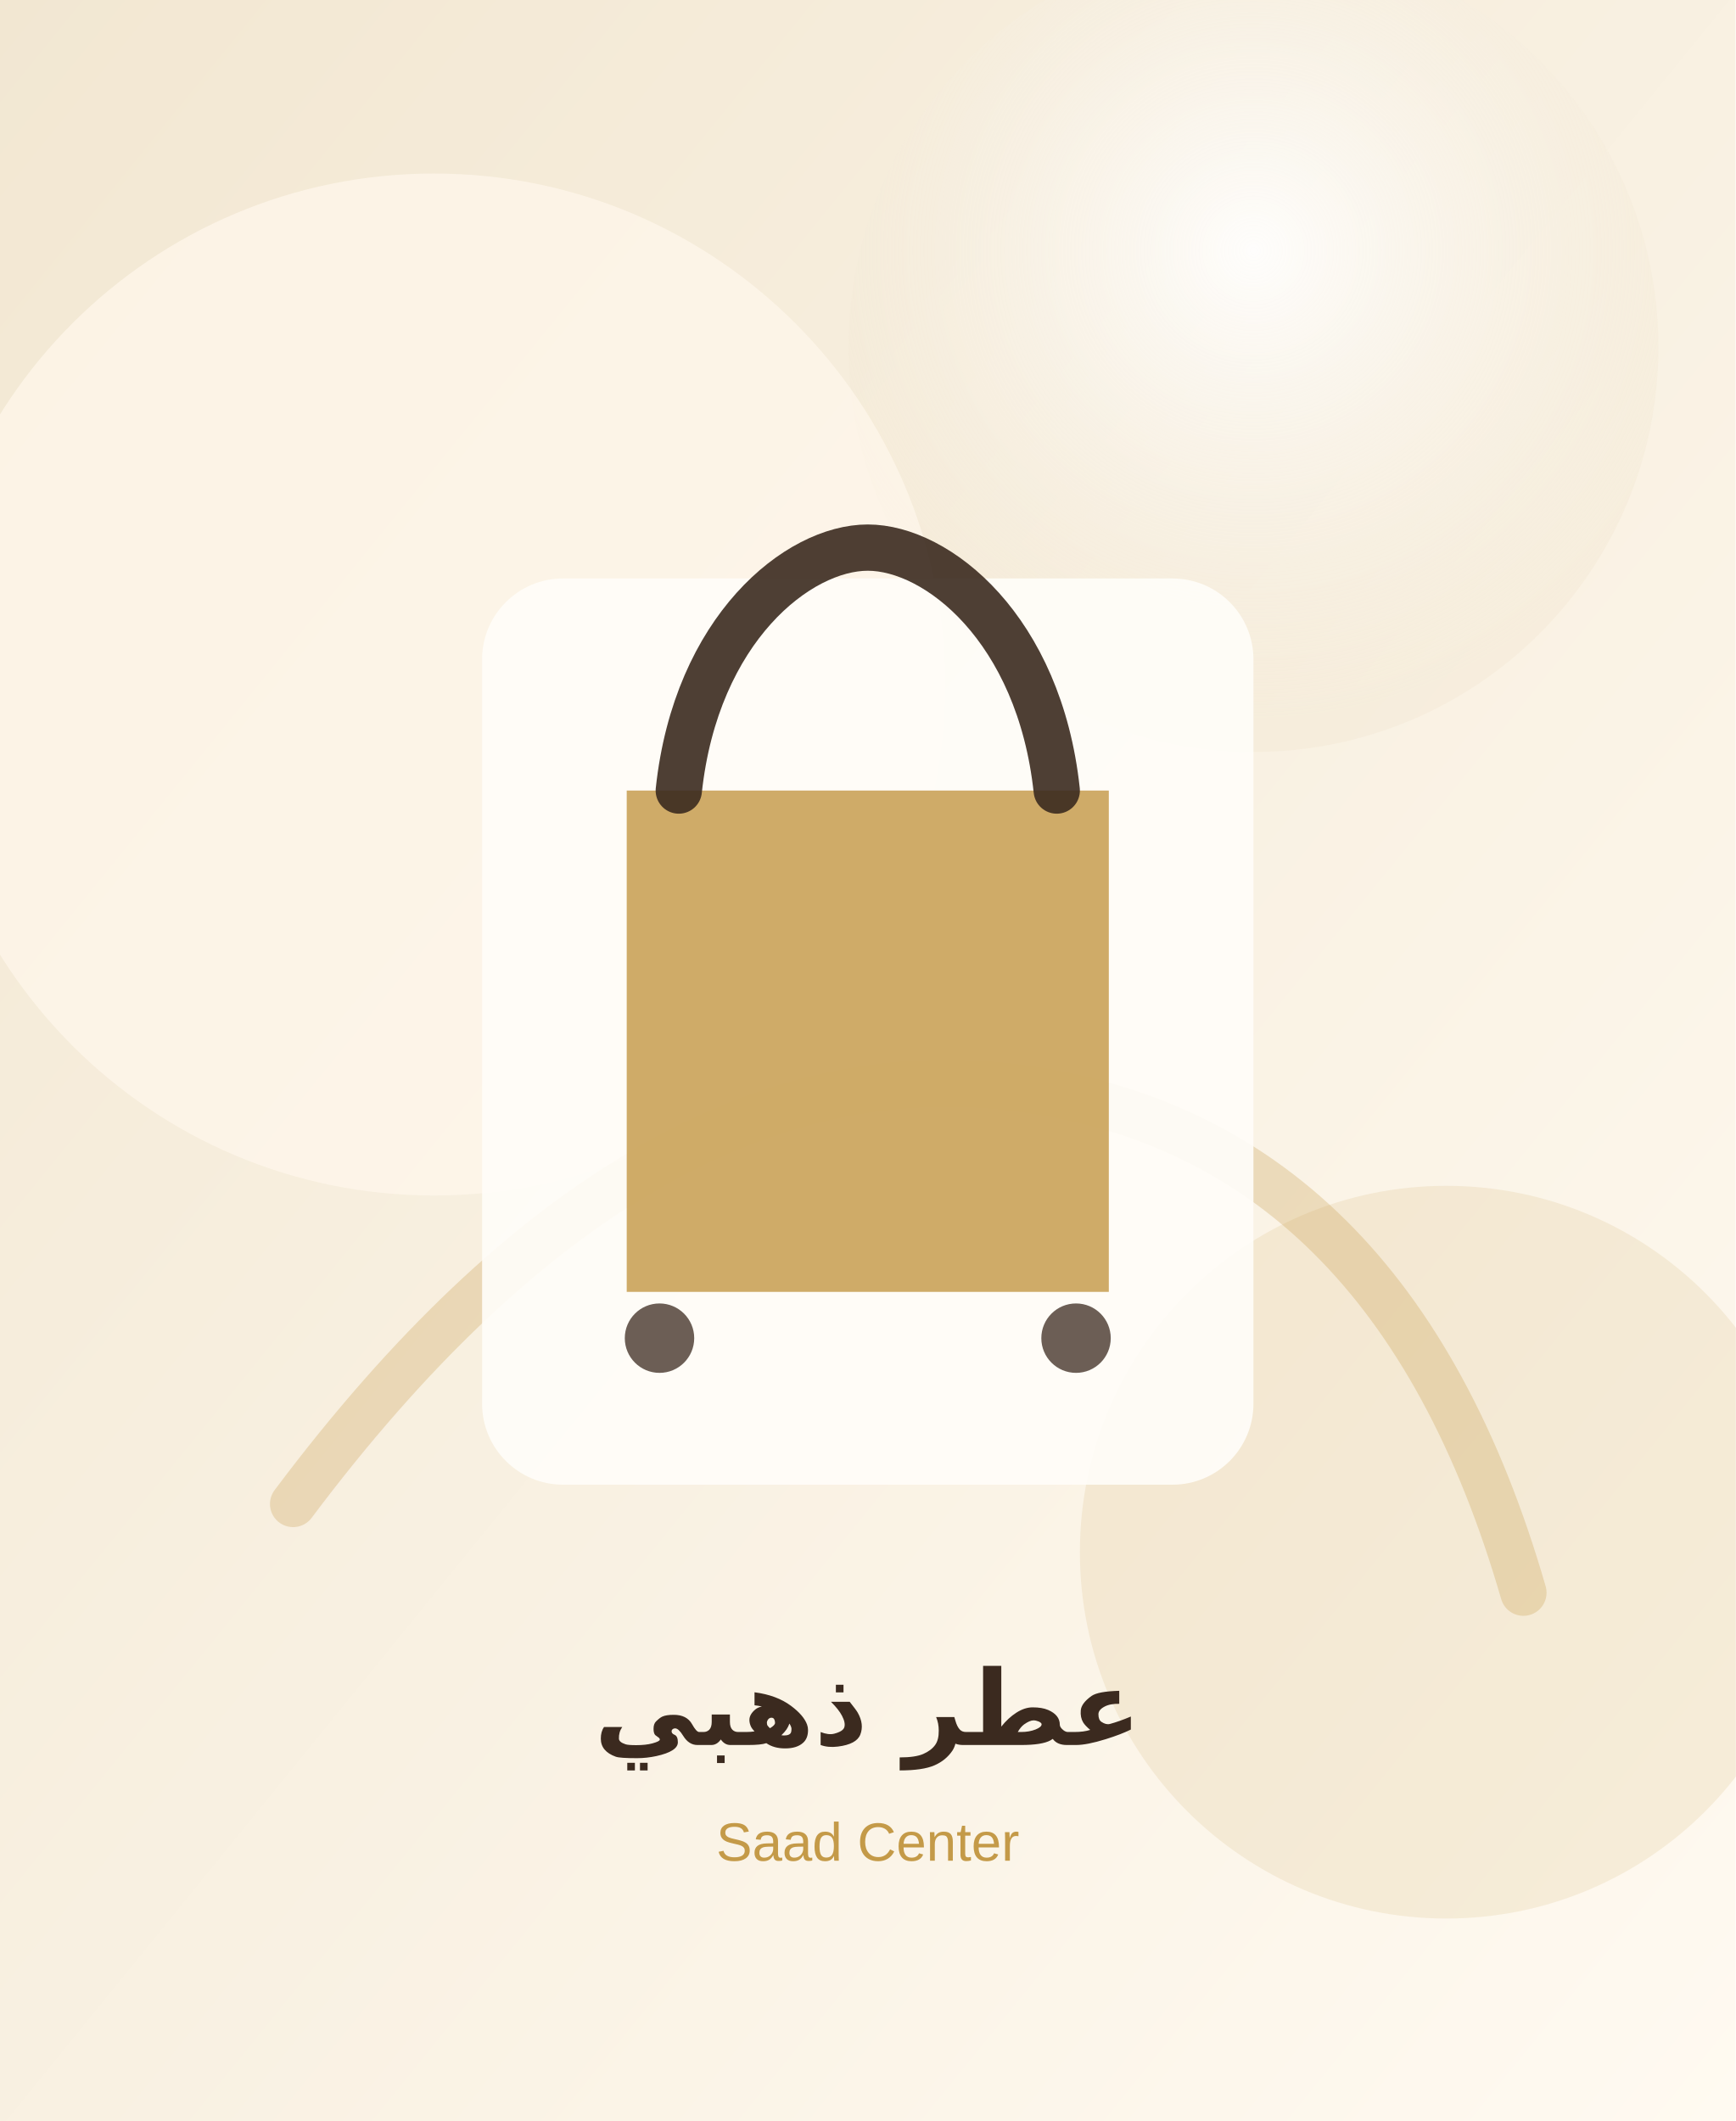
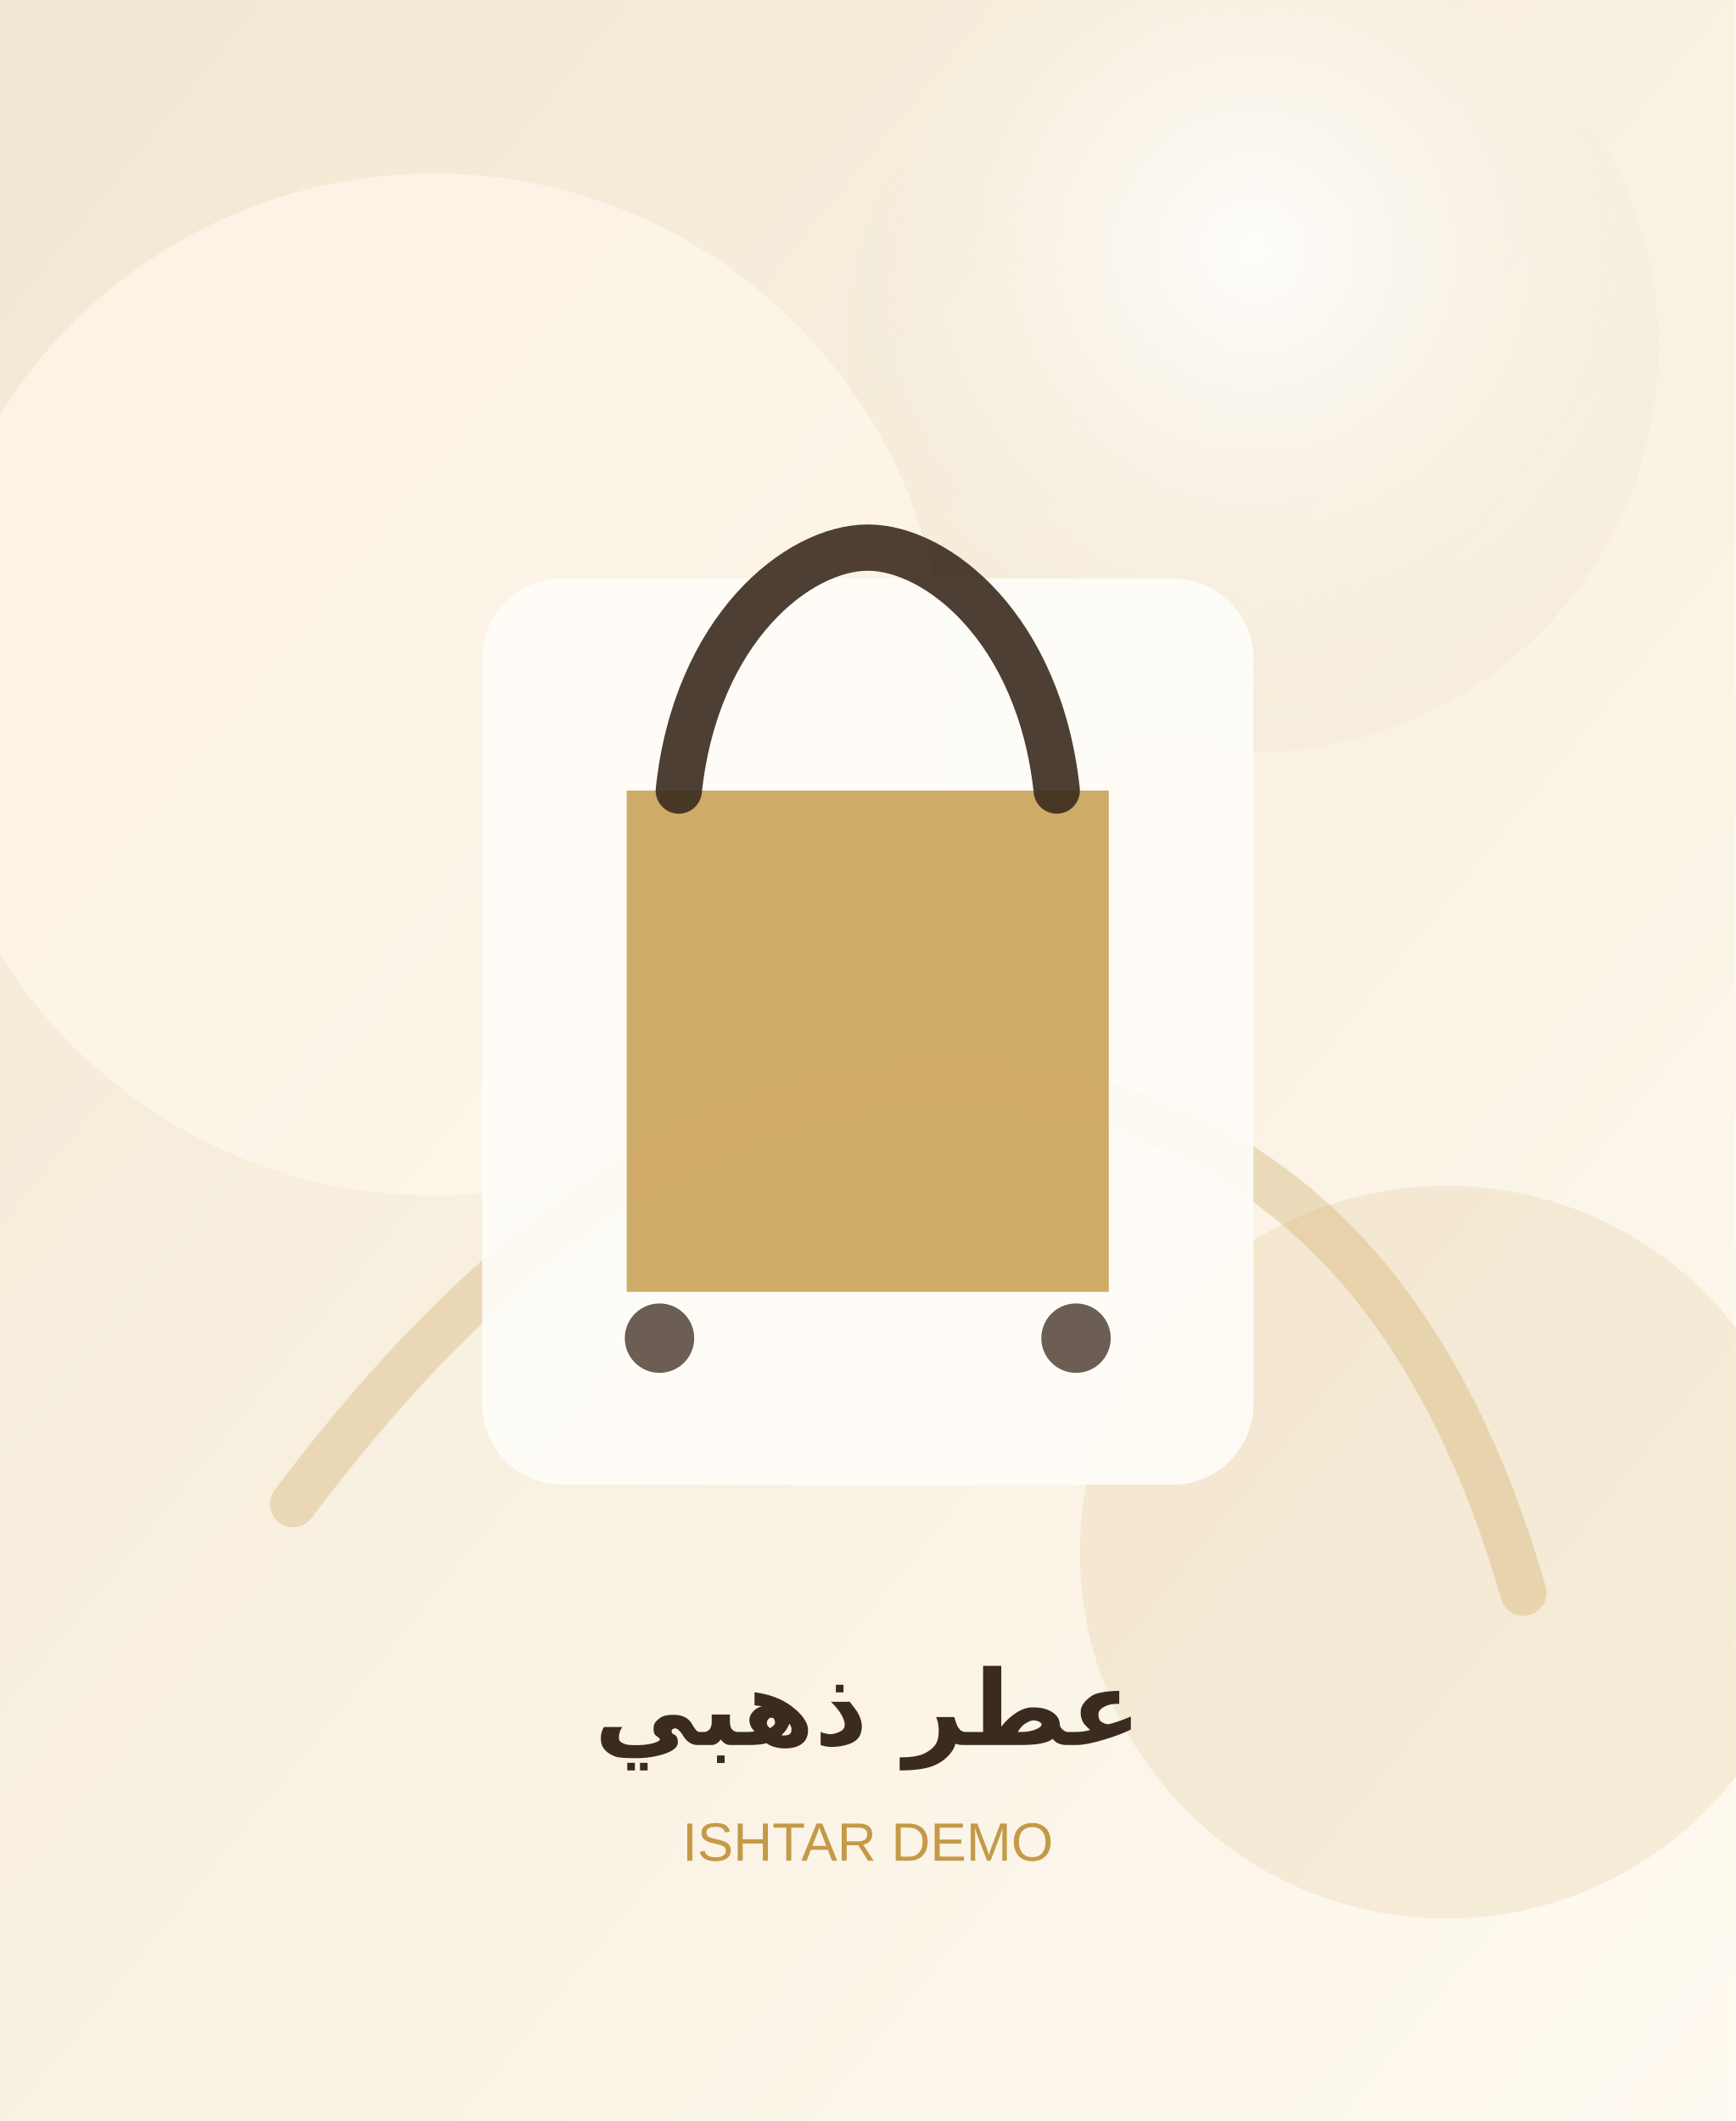
<svg xmlns="http://www.w3.org/2000/svg" width="900" height="1100" viewBox="0 0 900 1100" role="img" aria-label="عطر ذهبي">
  <defs>
    <linearGradient id="g" x1="0" y1="0" x2="1" y2="1">
      <stop offset="0" stop-color="#f2e7d2" />
      <stop offset="1" stop-color="#fffaf1" />
    </linearGradient>
    <radialGradient id="r" cx="50%" cy="38%" r="58%">
      <stop offset="0" stop-color="#ffffff" stop-opacity=".9" />
      <stop offset="1" stop-color="#f2e7d2" stop-opacity=".4" />
    </radialGradient>
  </defs>
  <rect width="900" height="1100" fill="url(#g)" />
  <circle cx="650" cy="180" r="210" fill="url(#r)" />
  <circle cx="225" cy="355" r="265" fill="#fff7ec" opacity=".72" />
  <circle cx="750" cy="805" r="190" fill="#c49a48" opacity=".13" />
  <path d="M152 780c120-160 245-232 374-216 130 16 218 103 264 262" fill="none" stroke="#c49a48" stroke-width="24" stroke-linecap="round" opacity=".28" />
  <rect x="250" y="300" rx="42" ry="42" width="400" height="470" fill="#fffdf8" opacity=".92" />
  <path d="M325 410h250v260H325z" fill="#c49a48" opacity=".82" />
  <path d="M352 410c9-84 62-126 98-126s89 42 98 126" fill="none" stroke="#3b2a1f" stroke-width="24" stroke-linecap="round" opacity=".9" />
  <circle cx="342" cy="694" r="18" fill="#3b2a1f" opacity=".75" />
  <circle cx="558" cy="694" r="18" fill="#3b2a1f" opacity=".75" />
  <text x="450" y="905" text-anchor="middle" font-size="54" font-family="Arial, sans-serif" font-weight="700" fill="#3b2a1f">عطر ذهبي</text>
-   <text x="450" y="965" text-anchor="middle" font-size="28" font-family="Arial, sans-serif" fill="#c49a48">Saad Center</text>
+   <text x="450" y="965" text-anchor="middle" font-size="28" font-family="Arial, sans-serif" fill="#c49a48">ISHTAR DEMO</text>
</svg>
